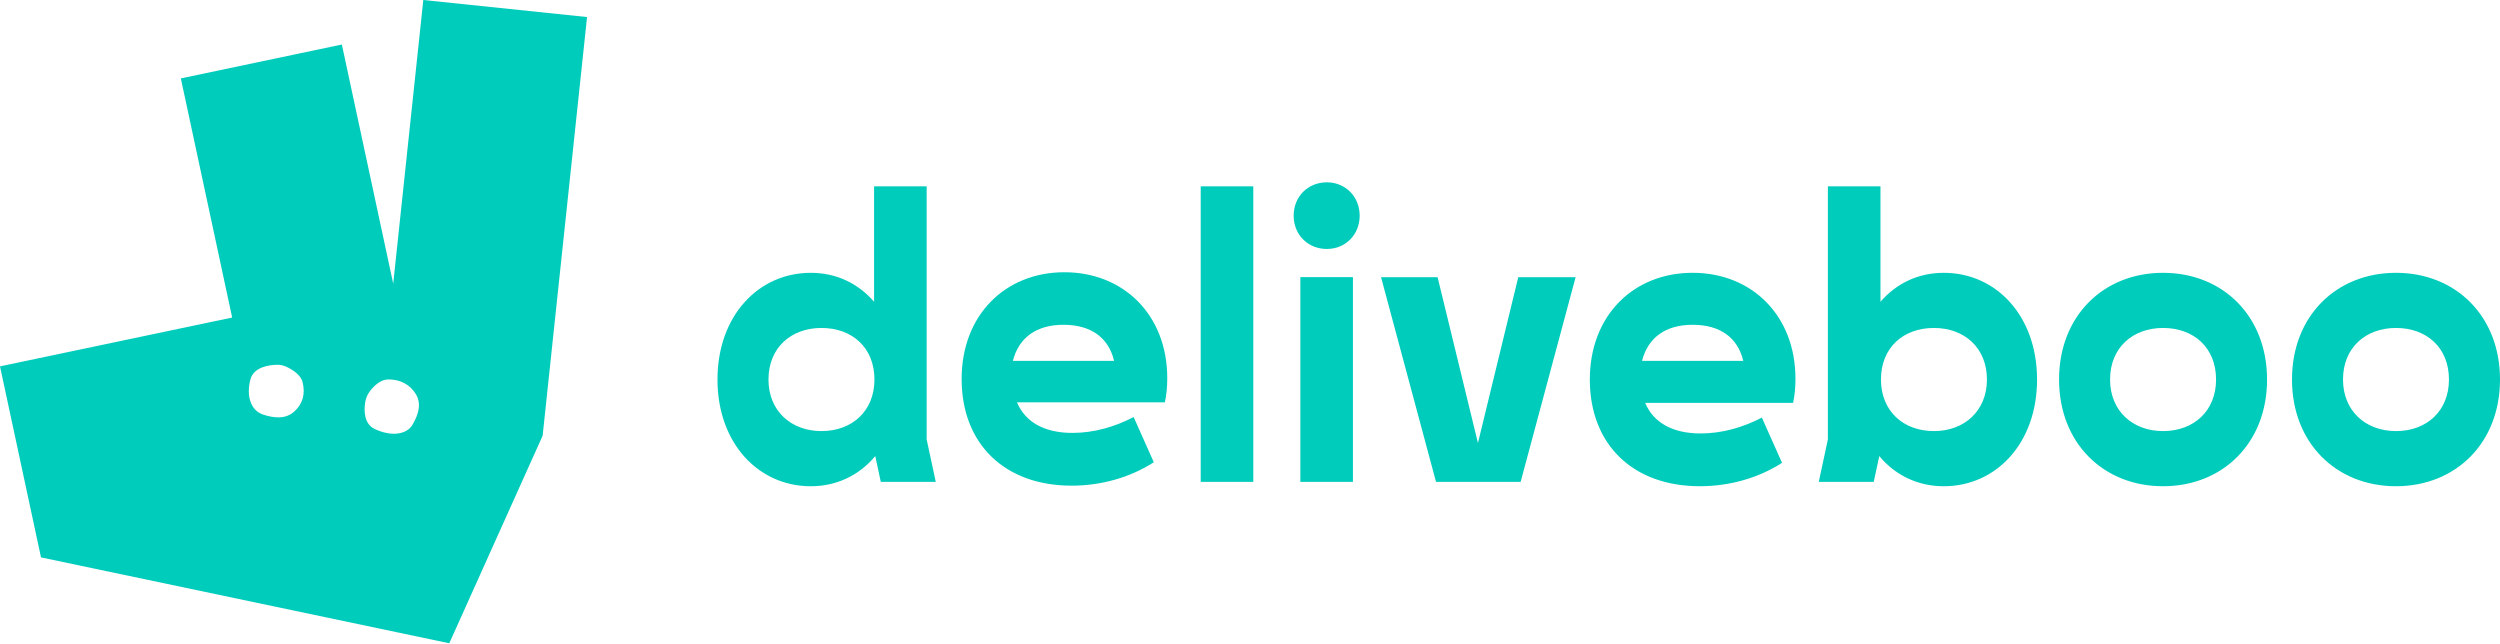
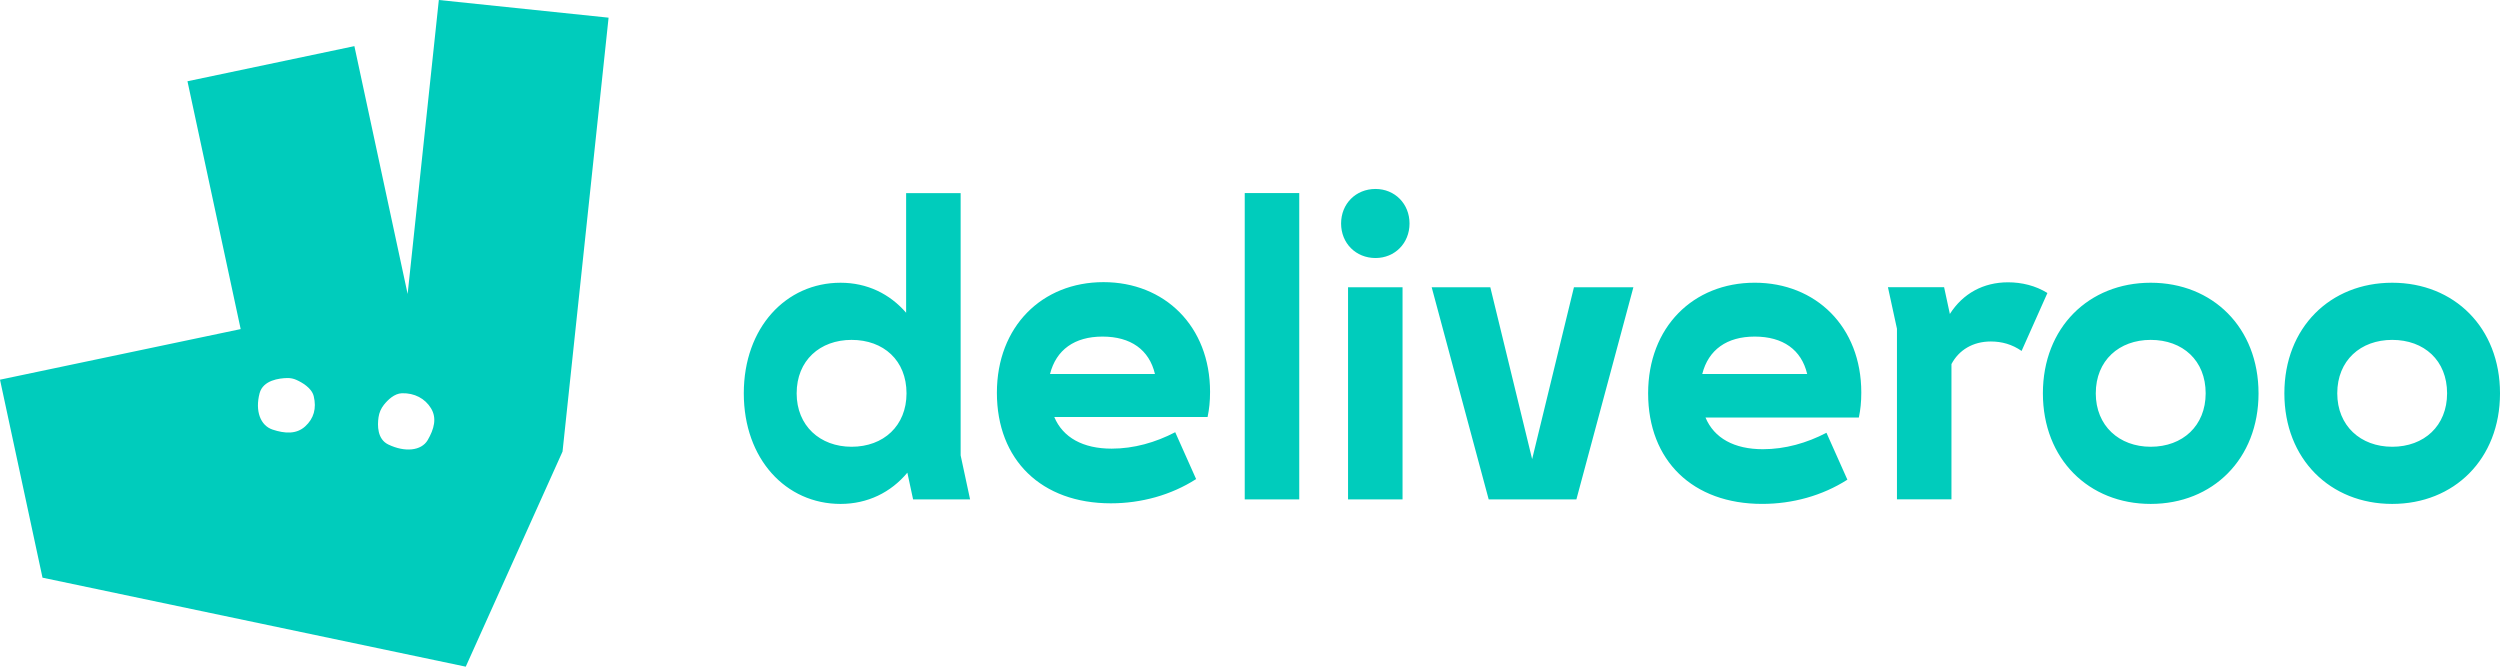
- <svg xmlns="http://www.w3.org/2000/svg" width="513px" height="132px" viewBox="0 0 513 132" version="1.1">
-   <g id="Page-1" stroke="none" stroke-width="1" fill="none" fill-rule="evenodd">
-     <g id="512x512-(Android)" transform="translate(0, -199)" fill="#00CCBC">
-       <g id="logo-teal" transform="translate(0, 199)">
-         <path d="M192.02,98.878 L190.151,90.166 L190.151,38.234 L179.36,38.234 L179.36,61.923 C176.113,58.177 171.648,55.983 166.378,55.983 C155.582,55.983 147.227,64.853 147.227,77.878 C147.227,90.905 155.582,99.777 166.378,99.777 C171.732,99.777 176.358,97.495 179.604,93.586 L180.739,98.878 L192.021,98.878 L192.02,98.878 Z M157.692,77.873 C157.692,71.362 162.315,67.297 168.562,67.297 C174.896,67.297 179.437,71.362 179.437,77.873 C179.437,84.308 174.894,88.458 168.567,88.458 C162.319,88.458 157.69,84.31 157.69,77.877 L157.692,77.873 Z M373.212,98.878 L375.081,90.166 L375.081,38.234 L385.872,38.234 L385.872,61.923 C389.118,58.177 393.584,55.983 398.854,55.983 C409.65,55.983 418.005,64.853 418.005,77.878 C418.005,90.905 409.65,99.777 398.854,99.777 C393.499,99.777 388.874,97.495 385.628,93.586 L384.493,98.878 L373.21,98.878 L373.212,98.878 Z M407.718,77.873 C407.718,71.362 403.094,67.297 396.848,67.297 C390.513,67.297 385.972,71.362 385.972,77.873 C385.972,84.308 390.515,88.458 396.843,88.458 C403.091,88.458 407.719,84.31 407.719,77.877 L407.718,77.873 Z M228.613,74.052 L207.842,74.052 C209.059,69.251 212.708,66.644 218.226,66.644 C223.826,66.644 227.479,69.251 228.613,74.052 Z M236.761,94.855 L232.624,85.577 C228.728,87.612 224.426,88.833 220.045,88.833 C214.367,88.833 210.39,86.635 208.685,82.563 L239.031,82.563 C239.356,81.018 239.521,79.472 239.521,77.6 C239.521,64.574 230.514,55.864 218.423,55.864 C206.253,55.864 197.326,64.659 197.326,77.763 C197.326,91.111 206.171,99.658 219.885,99.658 C225.889,99.658 231.811,98.03 236.759,94.857 L236.761,94.855 Z M357.717,74.052 L336.946,74.052 C338.162,69.251 341.812,66.644 347.33,66.644 C352.93,66.644 356.583,69.251 357.717,74.052 Z M365.672,94.971 L361.532,85.689 C357.634,87.726 353.334,88.945 348.951,88.945 C343.272,88.945 339.295,86.75 337.591,82.675 L367.942,82.675 C368.267,81.13 368.427,79.584 368.427,77.713 C368.427,64.688 359.421,55.978 347.33,55.978 C335.156,55.978 326.232,64.767 326.232,77.877 C326.232,91.225 335.079,99.772 348.791,99.772 C354.795,99.777 360.717,98.15 365.674,94.974 L365.672,94.971 Z M312.033,98.881 L323.316,56.877 L311.548,56.877 L303.274,90.903 L294.994,56.876 L283.39,56.876 L294.672,98.876 L312.033,98.876 L312.033,98.881 Z M266.837,98.881 L277.621,98.881 L277.621,56.872 L266.833,56.872 L266.833,98.878 L266.837,98.881 Z M491.655,88.458 C485.409,88.458 480.785,84.31 480.785,77.877 C480.785,71.364 485.409,67.297 491.655,67.297 C497.984,67.297 502.526,71.364 502.526,77.877 C502.526,84.312 497.984,88.46 491.655,88.46 L491.655,88.458 Z M491.657,55.981 C479.401,55.981 470.316,64.853 470.316,77.877 C470.316,90.905 479.404,99.775 491.655,99.775 C503.911,99.775 513,90.905 513,77.88 C513,64.853 503.911,55.981 491.659,55.981 L491.657,55.981 Z M432.987,77.873 C432.987,71.362 437.616,67.297 443.857,67.297 C450.192,67.297 454.736,71.362 454.736,77.873 C454.736,84.308 450.19,88.458 443.859,88.458 C437.614,88.458 432.985,84.31 432.985,77.877 L432.987,77.873 Z M465.2,77.877 C465.2,64.853 456.112,55.981 443.859,55.981 C431.603,55.981 422.518,64.853 422.518,77.877 C422.518,90.905 431.606,99.775 443.857,99.775 C456.113,99.775 465.202,90.905 465.202,77.88 L465.2,77.877 Z M257.175,98.88 L257.175,38.23 L246.384,38.23 L246.384,98.876 L257.175,98.876 L257.175,98.88 Z M279.003,44.251 C279.003,40.344 276.084,37.414 272.27,37.414 C268.377,37.414 265.458,40.344 265.458,44.251 C265.458,48.159 268.377,51.089 272.273,51.089 C276.084,51.089 279.003,48.159 279.003,44.251 L279.003,44.251 Z M80.688,58.205 L70.147,9.134 L37.107,16.089 L47.64,65.16 L0,75.179 L8.413,114.378 L92.191,132 L111.349,89.409 L120.464,3.498 L86.863,0 L80.688,58.205 Z M53.959,85.061 C51.541,84.266 50.465,81.37 51.382,77.867 C52.065,75.268 55.278,74.88 56.887,74.851 C57.497,74.841 58.099,74.963 58.652,75.21 C59.79,75.722 61.715,76.808 62.106,78.466 C62.672,80.858 62.127,82.866 60.4,84.432 C58.668,86.005 56.385,85.861 53.96,85.062 L53.959,85.061 Z M76.857,88.011 C74.673,86.952 74.69,84.254 74.927,82.609 C75.056,81.713 75.419,80.868 75.986,80.155 C76.767,79.175 78.07,77.9 79.574,77.862 C82.024,77.796 84.13,78.885 85.319,80.852 C86.514,82.812 85.917,84.973 84.66,87.138 C83.394,89.295 80.1,89.58 76.857,88.009 L76.857,88.011 Z" id="Shape" />
-       </g>
-     </g>
-   </g>
+ <svg xmlns="http://www.w3.org/2000/svg" width="300" height="80" viewBox="0 0 300 80">
+   <path d="M116.41 59.926l-1.133-5.28V23.172h-6.542v14.357c-1.968-2.27-4.675-3.6-7.87-3.6-6.545 0-11.61 5.376-11.61 13.27 0 7.895 5.065 13.272 11.61 13.272 3.246 0 6.05-1.383 8.018-3.752l.688 3.207h6.84zm126.18-17.81l3.1-6.956c-1.428-.89-3.1-1.283-4.722-1.283-2.952 0-5.412 1.328-6.985 3.8l-.69-3.21h-6.74l1.082 4.982V59.92h6.54v-16.23c.885-1.677 2.56-2.712 4.723-2.712 1.332.002 2.56.346 3.692 1.135zm8.904 5.08c0-3.946 2.806-6.41 6.59-6.41 3.84 0 6.595 2.464 6.595 6.41 0 3.9-2.756 6.415-6.594 6.415-3.786 0-6.592-2.514-6.592-6.413zm-155.895 0c0-3.946 2.803-6.41 6.59-6.41 3.84 0 6.593 2.464 6.593 6.41 0 3.9-2.754 6.415-6.59 6.415-3.788 0-6.594-2.514-6.594-6.413zm191.462 6.415c-3.787 0-6.59-2.514-6.59-6.413 0-3.947 2.803-6.412 6.59-6.412 3.837 0 6.59 2.465 6.59 6.412 0 3.9-2.753 6.414-6.59 6.414zM138.594 44.88h-12.592c.738-2.91 2.95-4.49 6.295-4.49 3.395 0 5.61 1.58 6.297 4.49zm78.268 0H204.27c.737-2.91 2.95-4.49 6.295-4.49 3.395 0 5.61 1.58 6.297 4.49zm-27.695 15.048l6.84-25.457h-7.134l-5.016 20.622-5.02-20.623h-7.035l6.84 25.455h10.525zm-27.4 0h6.538V34.468h-6.54v25.458zm-18.233-2.44l-2.508-5.623c-2.362 1.233-4.97 1.973-7.626 1.973-3.442 0-5.853-1.332-6.887-3.8h18.397c.197-.936.297-1.873.297-3.008 0-7.894-5.46-13.173-12.79-13.173-7.378 0-12.79 5.33-12.79 13.272 0 8.09 5.362 13.27 13.676 13.27 3.64 0 7.23-.987 10.23-2.91zm143.528-23.56c-7.43 0-12.938 5.377-12.938 13.27 0 7.896 5.51 13.272 12.937 13.272 7.43 0 12.94-5.376 12.94-13.27 0-7.895-5.51-13.272-12.938-13.272zm-65.377 23.63l-2.51-5.625c-2.363 1.234-4.97 1.973-7.627 1.973-3.443 0-5.854-1.33-6.887-3.8h18.4c.197-.936.294-1.873.294-3.007 0-7.894-5.46-13.173-12.79-13.173-7.38 0-12.79 5.327-12.79 13.272 0 8.09 5.363 13.27 13.676 13.27 3.64.003 7.23-.983 10.235-2.908zm49.338-10.36c0-7.893-5.51-13.27-12.938-13.27-7.43 0-12.938 5.377-12.938 13.27 0 7.896 5.51 13.272 12.937 13.272 7.43 0 12.94-5.376 12.94-13.27zM155.91 59.927V23.17h-6.542v36.755h6.542zm13.233-33.108c0-2.368-1.77-4.144-4.082-4.144-2.36 0-4.13 1.776-4.13 4.144 0 2.368 1.77 4.144 4.132 4.144 2.31 0 4.08-1.776 4.08-4.144zM48.916 35.276l-6.39-29.74-20.03 4.215 6.385 29.74L0 45.563 5.1 69.32 55.89 80l11.614-25.813L73.03 2.12 52.66 0l-3.744 35.276zM32.712 51.552c-1.466-.482-2.118-2.237-1.562-4.36.414-1.575 2.362-1.81 3.337-1.828.37-.006.735.068 1.07.218.69.31 1.857.968 2.094 1.973.343 1.45.013 2.667-1.034 3.616-1.05.953-2.434.866-3.904.382zm13.882 1.788c-1.324-.642-1.314-2.277-1.17-3.274.078-.543.298-1.055.642-1.487.473-.594 1.263-1.367 2.175-1.39 1.485-.04 2.762.62 3.483 1.812.724 1.188.362 2.498-.4 3.81-.767 1.307-2.764 1.48-4.73.528z" fill="#00CCBC" fill-rule="evenodd" />
</svg>
